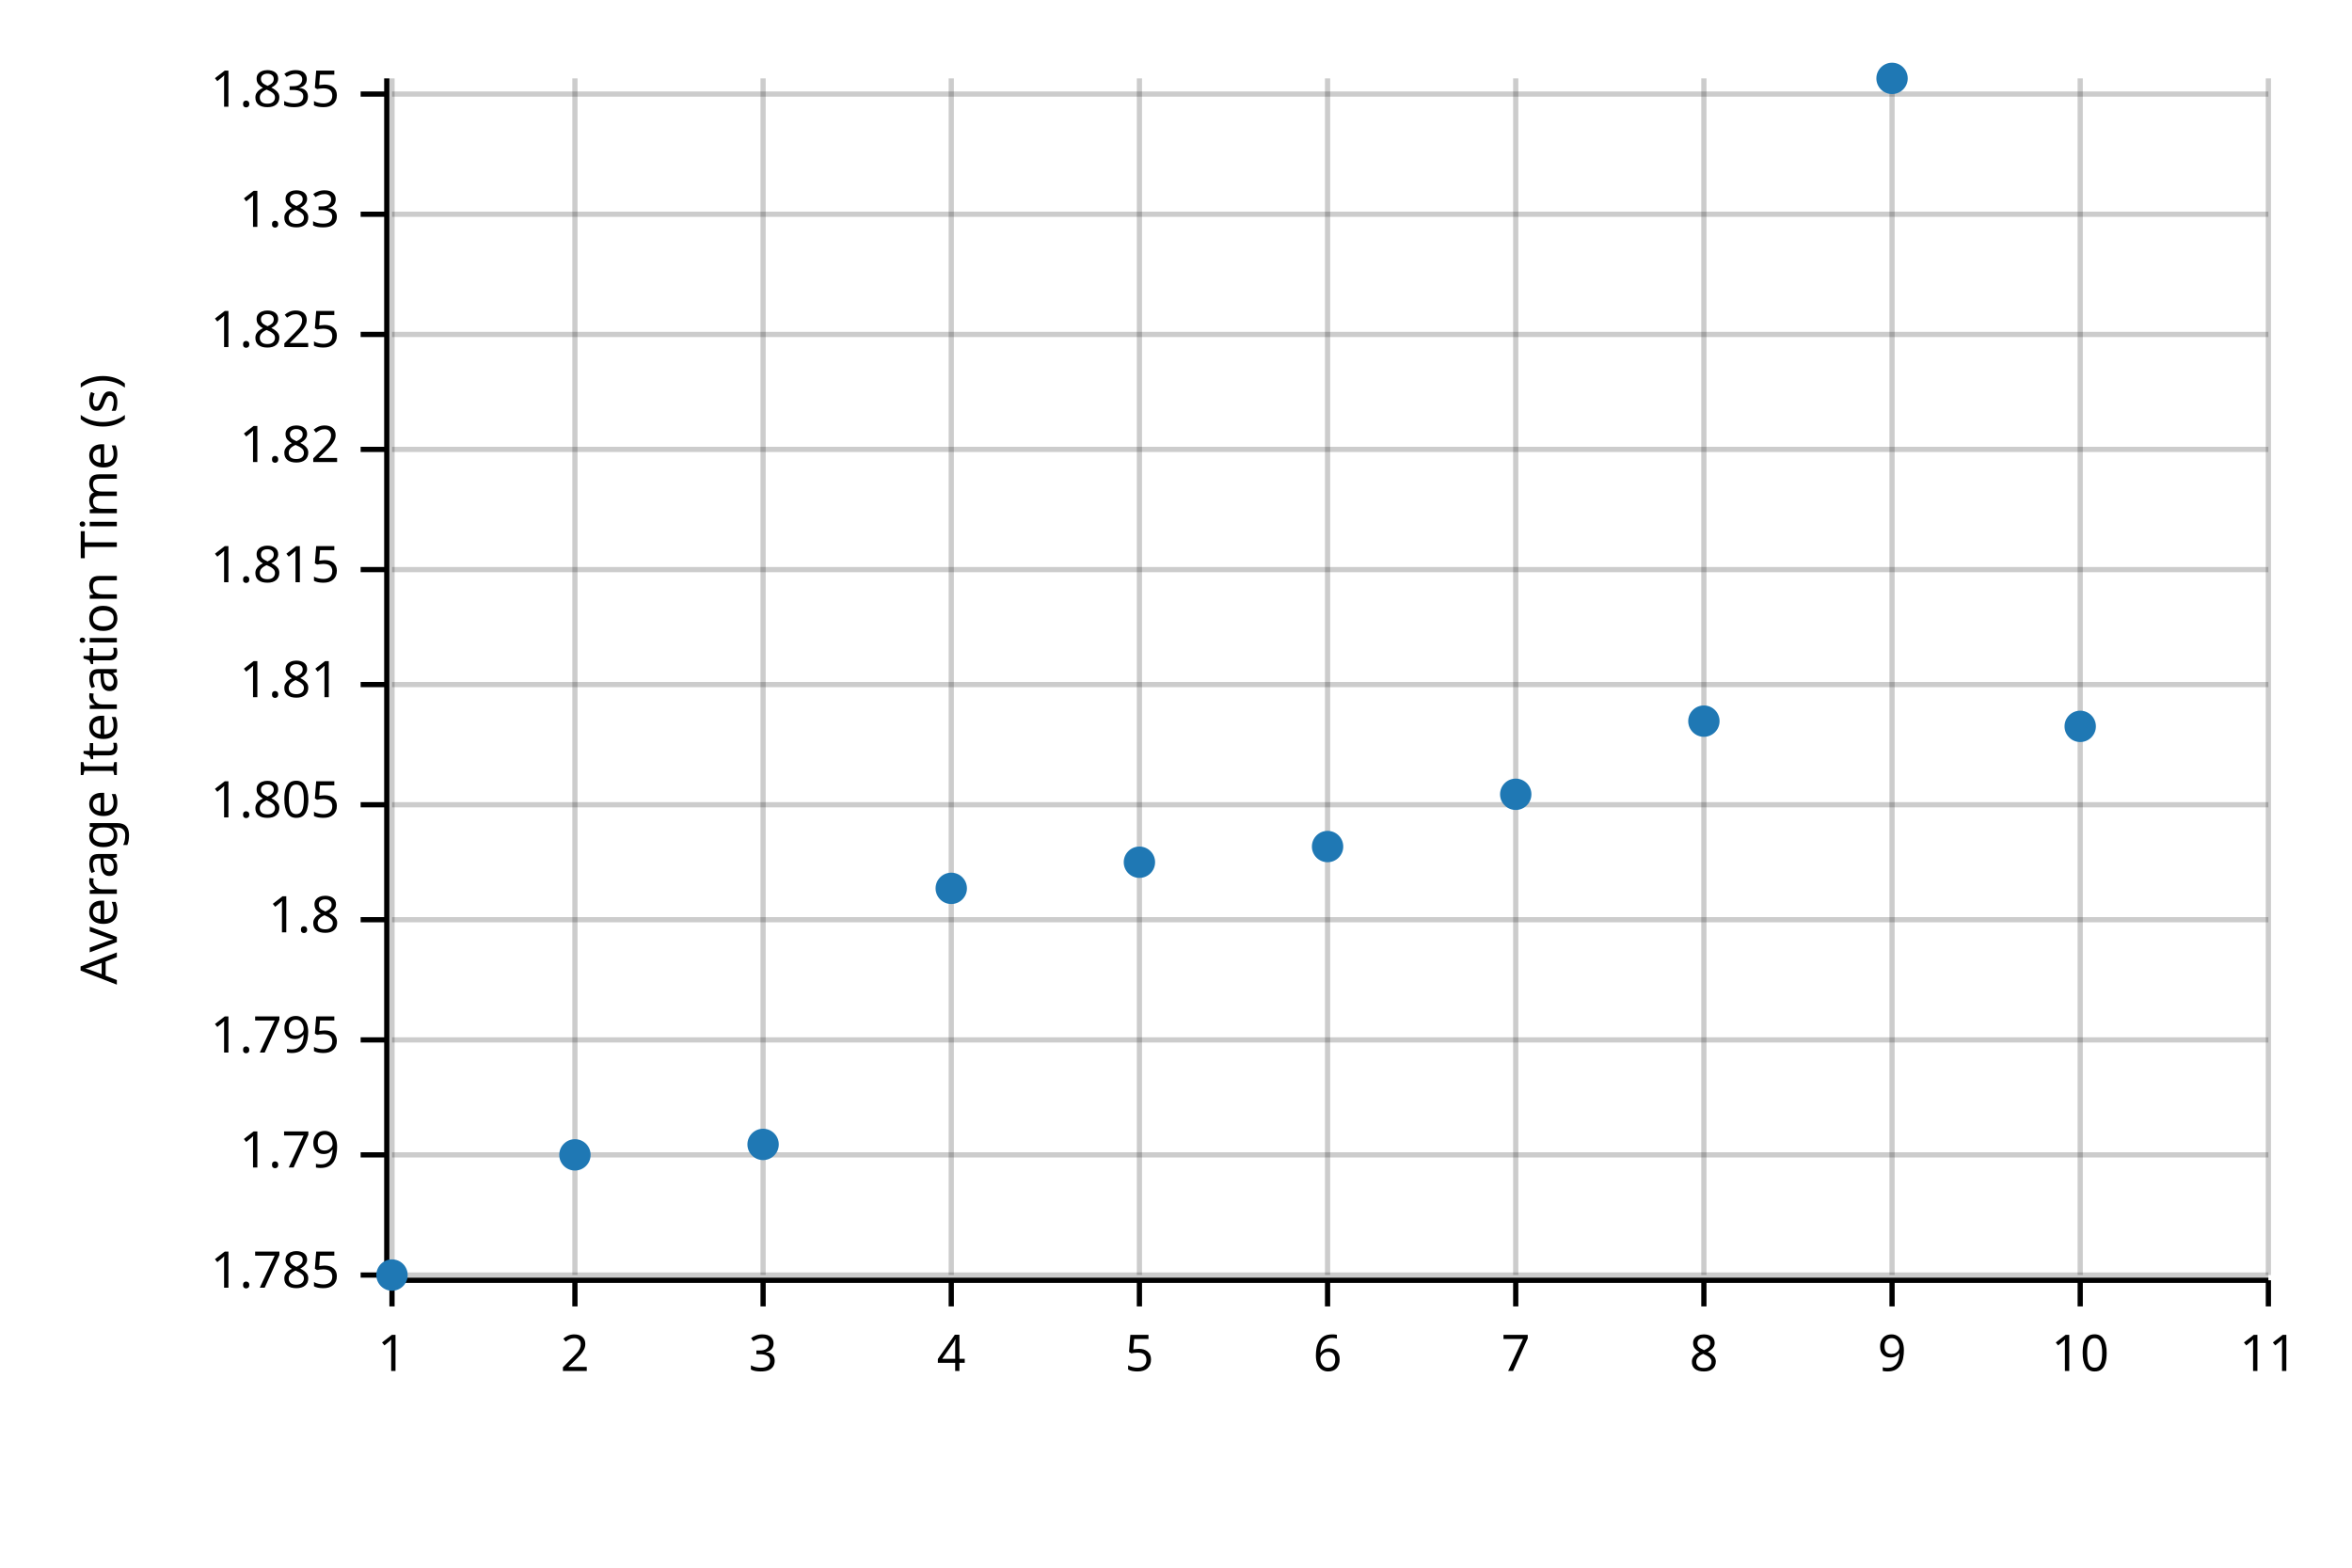
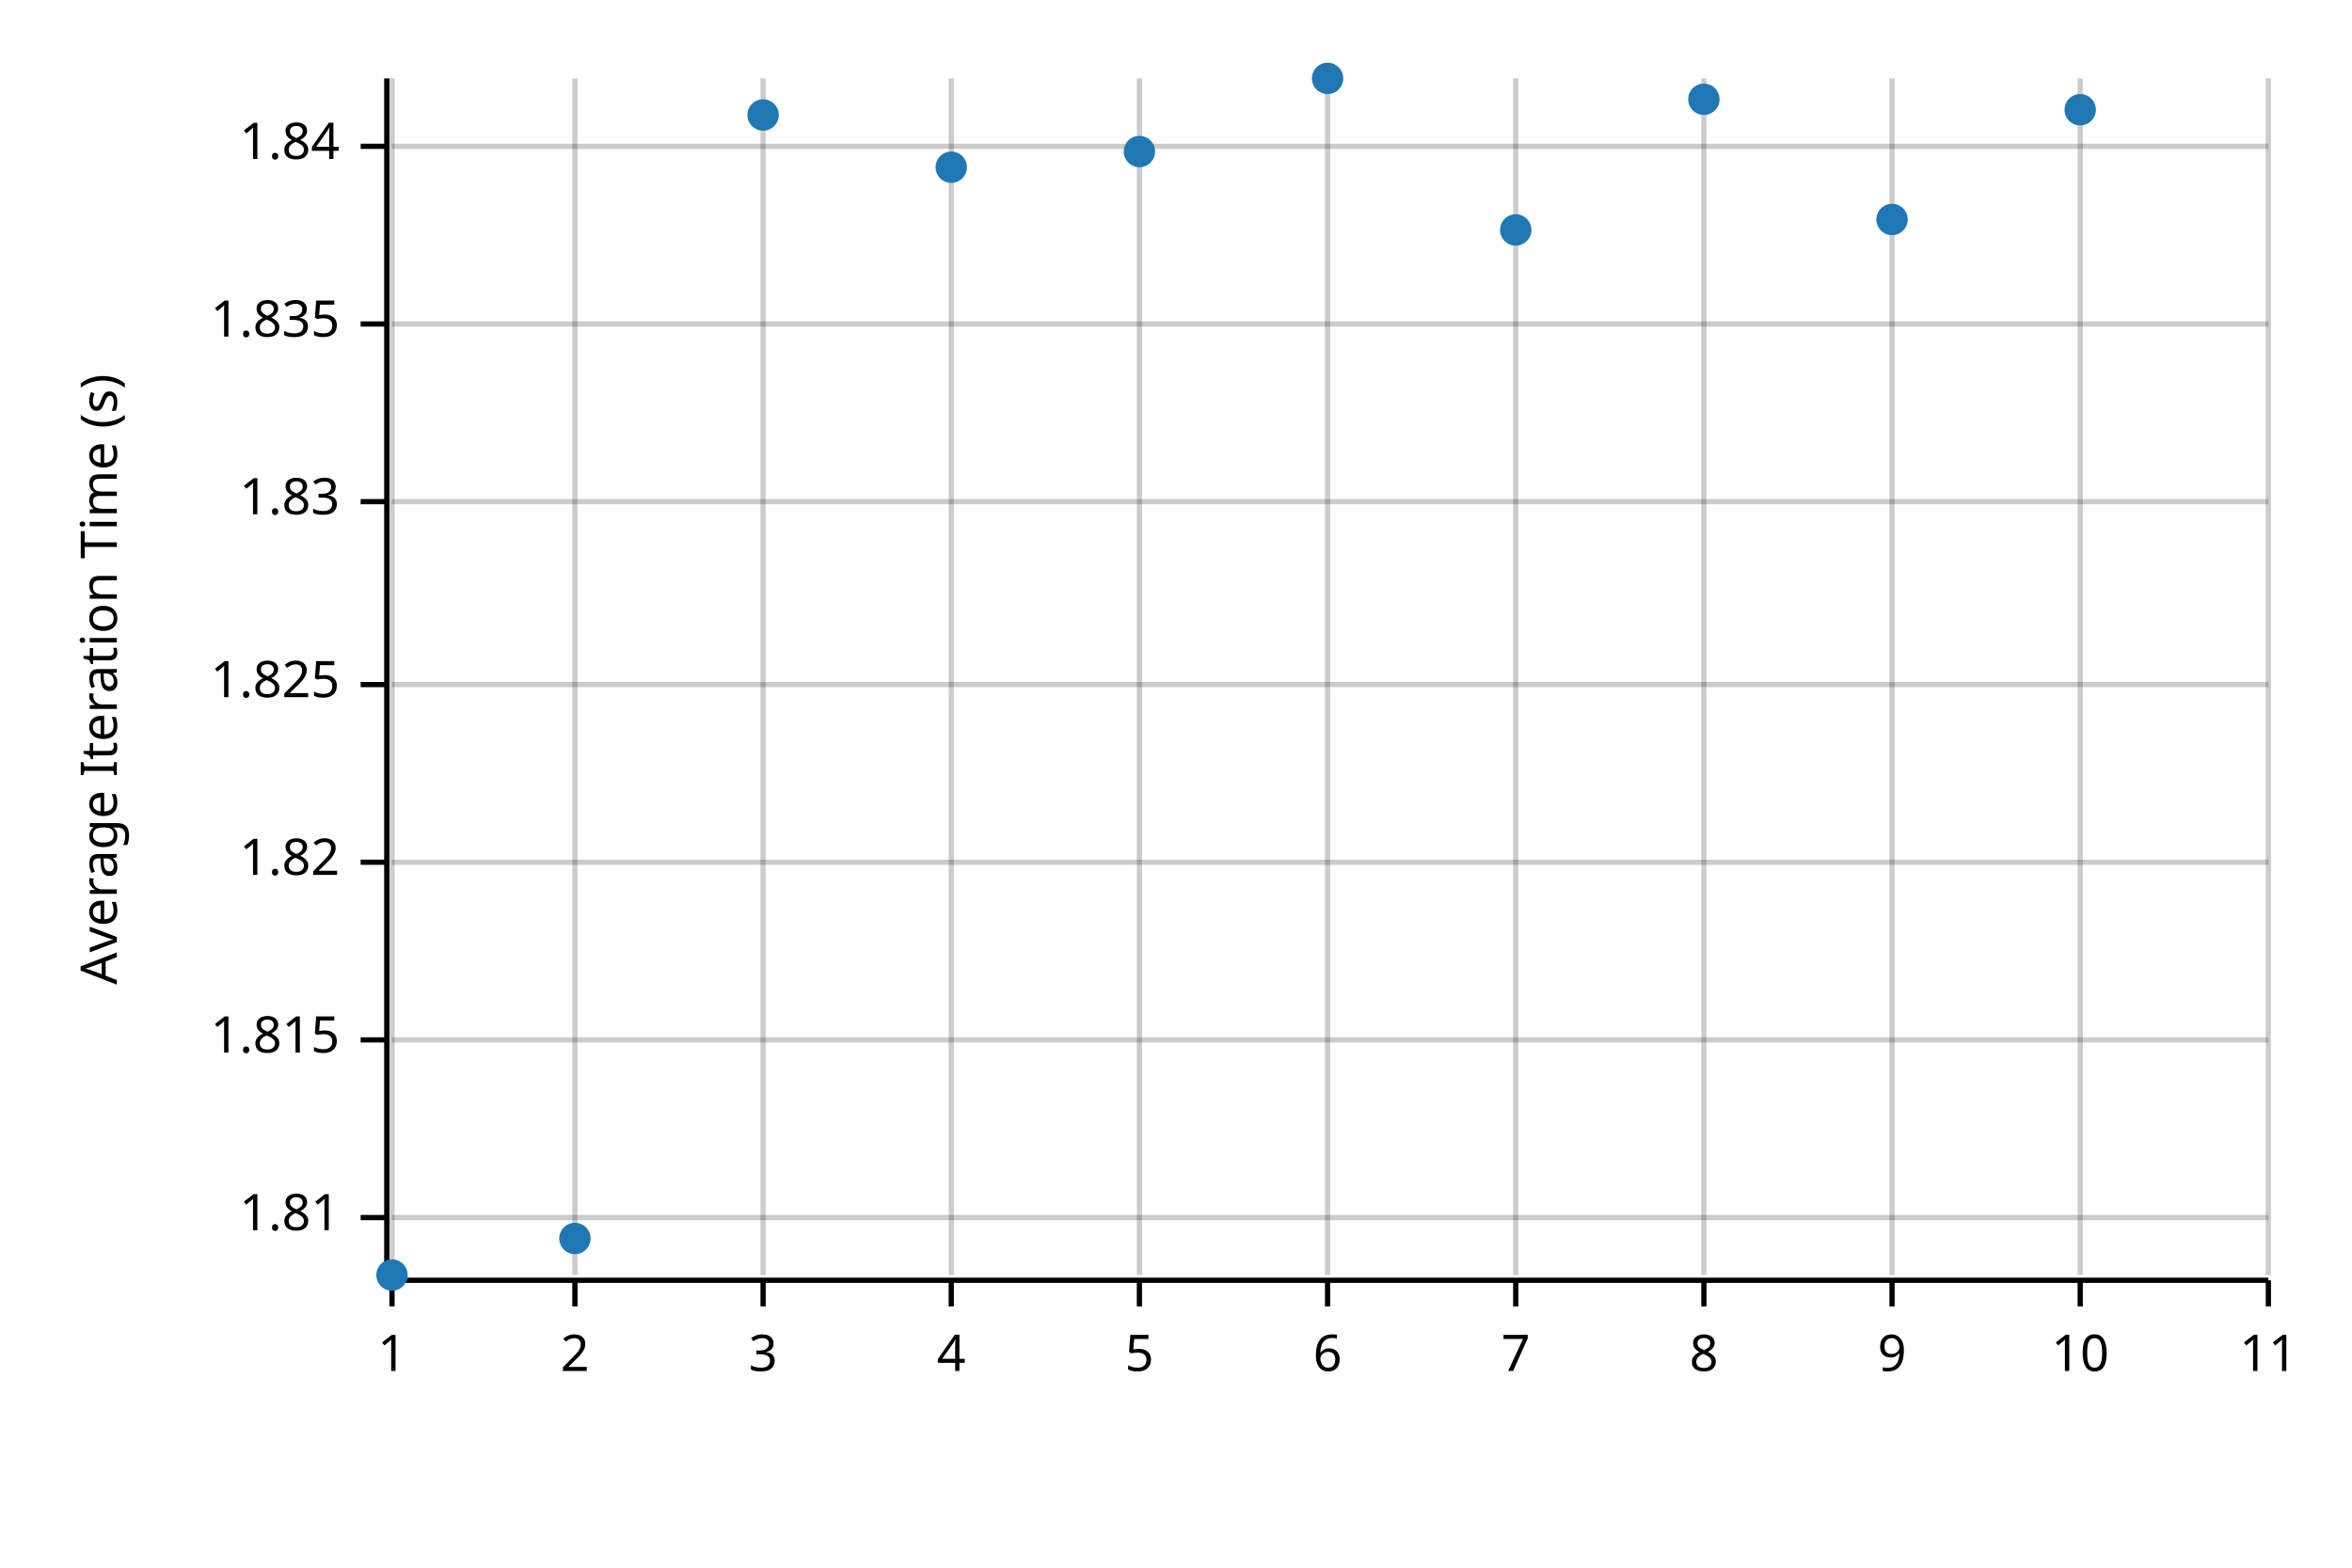
<svg xmlns="http://www.w3.org/2000/svg" width="450" height="300" viewBox="0 0 450 300">
  <text x="15" y="130" dy="0.76em" text-anchor="middle" font-family="sans-serif" font-size="9.677" opacity="1" fill="#000000" transform="rotate(270, 15, 130)">
Average Iteration Time (s)
</text>
  <line opacity="0.2" stroke="#000000" stroke-width="1" x1="75" y1="244" x2="75" y2="15" />
  <line opacity="0.2" stroke="#000000" stroke-width="1" x1="110" y1="244" x2="110" y2="15" />
  <line opacity="0.2" stroke="#000000" stroke-width="1" x1="146" y1="244" x2="146" y2="15" />
  <line opacity="0.2" stroke="#000000" stroke-width="1" x1="182" y1="244" x2="182" y2="15" />
  <line opacity="0.2" stroke="#000000" stroke-width="1" x1="218" y1="244" x2="218" y2="15" />
  <line opacity="0.2" stroke="#000000" stroke-width="1" x1="254" y1="244" x2="254" y2="15" />
  <line opacity="0.2" stroke="#000000" stroke-width="1" x1="290" y1="244" x2="290" y2="15" />
  <line opacity="0.2" stroke="#000000" stroke-width="1" x1="326" y1="244" x2="326" y2="15" />
  <line opacity="0.2" stroke="#000000" stroke-width="1" x1="362" y1="244" x2="362" y2="15" />
  <line opacity="0.2" stroke="#000000" stroke-width="1" x1="398" y1="244" x2="398" y2="15" />
  <line opacity="0.2" stroke="#000000" stroke-width="1" x1="434" y1="244" x2="434" y2="15" />
-   <line opacity="0.2" stroke="#000000" stroke-width="1" x1="75" y1="244" x2="434" y2="244" />
-   <line opacity="0.2" stroke="#000000" stroke-width="1" x1="75" y1="221" x2="434" y2="221" />
+   <line opacity="0.2" stroke="#000000" stroke-width="1" x1="75" y1="233" x2="434" y2="233" />
  <line opacity="0.2" stroke="#000000" stroke-width="1" x1="75" y1="199" x2="434" y2="199" />
-   <line opacity="0.2" stroke="#000000" stroke-width="1" x1="75" y1="176" x2="434" y2="176" />
-   <line opacity="0.2" stroke="#000000" stroke-width="1" x1="75" y1="154" x2="434" y2="154" />
+   <line opacity="0.2" stroke="#000000" stroke-width="1" x1="75" y1="165" x2="434" y2="165" />
  <line opacity="0.2" stroke="#000000" stroke-width="1" x1="75" y1="131" x2="434" y2="131" />
-   <line opacity="0.2" stroke="#000000" stroke-width="1" x1="75" y1="109" x2="434" y2="109" />
-   <line opacity="0.2" stroke="#000000" stroke-width="1" x1="75" y1="86" x2="434" y2="86" />
-   <line opacity="0.2" stroke="#000000" stroke-width="1" x1="75" y1="64" x2="434" y2="64" />
-   <line opacity="0.2" stroke="#000000" stroke-width="1" x1="75" y1="41" x2="434" y2="41" />
-   <line opacity="0.2" stroke="#000000" stroke-width="1" x1="75" y1="18" x2="434" y2="18" />
+   <line opacity="0.2" stroke="#000000" stroke-width="1" x1="75" y1="96" x2="434" y2="96" />
+   <line opacity="0.2" stroke="#000000" stroke-width="1" x1="75" y1="62" x2="434" y2="62" />
+   <line opacity="0.2" stroke="#000000" stroke-width="1" x1="75" y1="28" x2="434" y2="28" />
  <polyline fill="none" opacity="1" stroke="#000000" stroke-width="1" points="74,15 74,244 " />
-   <text x="65" y="244" dy="0.5ex" text-anchor="end" font-family="sans-serif" font-size="9.677" opacity="1" fill="#000000">
- 1.785
+   <text x="65" y="233" dy="0.5ex" text-anchor="end" font-family="sans-serif" font-size="9.677" opacity="1" fill="#000000">
+ 1.81
</text>
-   <polyline fill="none" opacity="1" stroke="#000000" stroke-width="1" points="69,244 74,244 " />
-   <text x="65" y="221" dy="0.5ex" text-anchor="end" font-family="sans-serif" font-size="9.677" opacity="1" fill="#000000">
- 1.79
- </text>
-   <polyline fill="none" opacity="1" stroke="#000000" stroke-width="1" points="69,221 74,221 " />
+   <polyline fill="none" opacity="1" stroke="#000000" stroke-width="1" points="69,233 74,233 " />
  <text x="65" y="199" dy="0.5ex" text-anchor="end" font-family="sans-serif" font-size="9.677" opacity="1" fill="#000000">
- 1.795
+ 1.815
</text>
  <polyline fill="none" opacity="1" stroke="#000000" stroke-width="1" points="69,199 74,199 " />
-   <text x="65" y="176" dy="0.5ex" text-anchor="end" font-family="sans-serif" font-size="9.677" opacity="1" fill="#000000">
- 1.8
+   <text x="65" y="165" dy="0.5ex" text-anchor="end" font-family="sans-serif" font-size="9.677" opacity="1" fill="#000000">
+ 1.82
</text>
-   <polyline fill="none" opacity="1" stroke="#000000" stroke-width="1" points="69,176 74,176 " />
-   <text x="65" y="154" dy="0.5ex" text-anchor="end" font-family="sans-serif" font-size="9.677" opacity="1" fill="#000000">
- 1.805
- </text>
-   <polyline fill="none" opacity="1" stroke="#000000" stroke-width="1" points="69,154 74,154 " />
+   <polyline fill="none" opacity="1" stroke="#000000" stroke-width="1" points="69,165 74,165 " />
  <text x="65" y="131" dy="0.5ex" text-anchor="end" font-family="sans-serif" font-size="9.677" opacity="1" fill="#000000">
- 1.81
+ 1.825
</text>
  <polyline fill="none" opacity="1" stroke="#000000" stroke-width="1" points="69,131 74,131 " />
-   <text x="65" y="109" dy="0.5ex" text-anchor="end" font-family="sans-serif" font-size="9.677" opacity="1" fill="#000000">
- 1.815
- </text>
-   <polyline fill="none" opacity="1" stroke="#000000" stroke-width="1" points="69,109 74,109 " />
-   <text x="65" y="86" dy="0.5ex" text-anchor="end" font-family="sans-serif" font-size="9.677" opacity="1" fill="#000000">
- 1.82
- </text>
-   <polyline fill="none" opacity="1" stroke="#000000" stroke-width="1" points="69,86 74,86 " />
-   <text x="65" y="64" dy="0.5ex" text-anchor="end" font-family="sans-serif" font-size="9.677" opacity="1" fill="#000000">
- 1.825
- </text>
-   <polyline fill="none" opacity="1" stroke="#000000" stroke-width="1" points="69,64 74,64 " />
-   <text x="65" y="41" dy="0.5ex" text-anchor="end" font-family="sans-serif" font-size="9.677" opacity="1" fill="#000000">
+   <text x="65" y="96" dy="0.5ex" text-anchor="end" font-family="sans-serif" font-size="9.677" opacity="1" fill="#000000">
1.83
</text>
-   <polyline fill="none" opacity="1" stroke="#000000" stroke-width="1" points="69,41 74,41 " />
-   <text x="65" y="18" dy="0.5ex" text-anchor="end" font-family="sans-serif" font-size="9.677" opacity="1" fill="#000000">
+   <polyline fill="none" opacity="1" stroke="#000000" stroke-width="1" points="69,96 74,96 " />
+   <text x="65" y="62" dy="0.5ex" text-anchor="end" font-family="sans-serif" font-size="9.677" opacity="1" fill="#000000">
1.835
</text>
-   <polyline fill="none" opacity="1" stroke="#000000" stroke-width="1" points="69,18 74,18 " />
+   <polyline fill="none" opacity="1" stroke="#000000" stroke-width="1" points="69,62 74,62 " />
+   <text x="65" y="28" dy="0.5ex" text-anchor="end" font-family="sans-serif" font-size="9.677" opacity="1" fill="#000000">
+ 1.84
+ </text>
+   <polyline fill="none" opacity="1" stroke="#000000" stroke-width="1" points="69,28 74,28 " />
  <polyline fill="none" opacity="1" stroke="#000000" stroke-width="1" points="75,245 434,245 " />
  <text x="75" y="255" dy="0.76em" text-anchor="middle" font-family="sans-serif" font-size="9.677" opacity="1" fill="#000000">
1
</text>
  <polyline fill="none" opacity="1" stroke="#000000" stroke-width="1" points="75,245 75,250 " />
  <text x="110" y="255" dy="0.76em" text-anchor="middle" font-family="sans-serif" font-size="9.677" opacity="1" fill="#000000">
2
</text>
  <polyline fill="none" opacity="1" stroke="#000000" stroke-width="1" points="110,245 110,250 " />
  <text x="146" y="255" dy="0.76em" text-anchor="middle" font-family="sans-serif" font-size="9.677" opacity="1" fill="#000000">
3
</text>
  <polyline fill="none" opacity="1" stroke="#000000" stroke-width="1" points="146,245 146,250 " />
  <text x="182" y="255" dy="0.76em" text-anchor="middle" font-family="sans-serif" font-size="9.677" opacity="1" fill="#000000">
4
</text>
  <polyline fill="none" opacity="1" stroke="#000000" stroke-width="1" points="182,245 182,250 " />
  <text x="218" y="255" dy="0.76em" text-anchor="middle" font-family="sans-serif" font-size="9.677" opacity="1" fill="#000000">
5
</text>
  <polyline fill="none" opacity="1" stroke="#000000" stroke-width="1" points="218,245 218,250 " />
  <text x="254" y="255" dy="0.76em" text-anchor="middle" font-family="sans-serif" font-size="9.677" opacity="1" fill="#000000">
6
</text>
  <polyline fill="none" opacity="1" stroke="#000000" stroke-width="1" points="254,245 254,250 " />
  <text x="290" y="255" dy="0.76em" text-anchor="middle" font-family="sans-serif" font-size="9.677" opacity="1" fill="#000000">
7
</text>
  <polyline fill="none" opacity="1" stroke="#000000" stroke-width="1" points="290,245 290,250 " />
  <text x="326" y="255" dy="0.76em" text-anchor="middle" font-family="sans-serif" font-size="9.677" opacity="1" fill="#000000">
8
</text>
  <polyline fill="none" opacity="1" stroke="#000000" stroke-width="1" points="326,245 326,250 " />
  <text x="362" y="255" dy="0.76em" text-anchor="middle" font-family="sans-serif" font-size="9.677" opacity="1" fill="#000000">
9
</text>
  <polyline fill="none" opacity="1" stroke="#000000" stroke-width="1" points="362,245 362,250 " />
  <text x="398" y="255" dy="0.76em" text-anchor="middle" font-family="sans-serif" font-size="9.677" opacity="1" fill="#000000">
10
</text>
  <polyline fill="none" opacity="1" stroke="#000000" stroke-width="1" points="398,245 398,250 " />
  <text x="434" y="255" dy="0.76em" text-anchor="middle" font-family="sans-serif" font-size="9.677" opacity="1" fill="#000000">
11
</text>
  <polyline fill="none" opacity="1" stroke="#000000" stroke-width="1" points="434,245 434,250 " />
  <circle cx="75" cy="244" r="3" opacity="1" fill="#1F78B4" stroke="none" stroke-width="1" />
-   <circle cx="110" cy="221" r="3" opacity="1" fill="#1F78B4" stroke="none" stroke-width="1" />
-   <circle cx="146" cy="219" r="3" opacity="1" fill="#1F78B4" stroke="none" stroke-width="1" />
-   <circle cx="182" cy="170" r="3" opacity="1" fill="#1F78B4" stroke="none" stroke-width="1" />
-   <circle cx="218" cy="165" r="3" opacity="1" fill="#1F78B4" stroke="none" stroke-width="1" />
-   <circle cx="254" cy="162" r="3" opacity="1" fill="#1F78B4" stroke="none" stroke-width="1" />
-   <circle cx="290" cy="152" r="3" opacity="1" fill="#1F78B4" stroke="none" stroke-width="1" />
-   <circle cx="326" cy="138" r="3" opacity="1" fill="#1F78B4" stroke="none" stroke-width="1" />
-   <circle cx="362" cy="15" r="3" opacity="1" fill="#1F78B4" stroke="none" stroke-width="1" />
-   <circle cx="398" cy="139" r="3" opacity="1" fill="#1F78B4" stroke="none" stroke-width="1" />
+   <circle cx="110" cy="237" r="3" opacity="1" fill="#1F78B4" stroke="none" stroke-width="1" />
+   <circle cx="146" cy="22" r="3" opacity="1" fill="#1F78B4" stroke="none" stroke-width="1" />
+   <circle cx="182" cy="32" r="3" opacity="1" fill="#1F78B4" stroke="none" stroke-width="1" />
+   <circle cx="218" cy="29" r="3" opacity="1" fill="#1F78B4" stroke="none" stroke-width="1" />
+   <circle cx="254" cy="15" r="3" opacity="1" fill="#1F78B4" stroke="none" stroke-width="1" />
+   <circle cx="290" cy="44" r="3" opacity="1" fill="#1F78B4" stroke="none" stroke-width="1" />
+   <circle cx="326" cy="19" r="3" opacity="1" fill="#1F78B4" stroke="none" stroke-width="1" />
+   <circle cx="362" cy="42" r="3" opacity="1" fill="#1F78B4" stroke="none" stroke-width="1" />
+   <circle cx="398" cy="21" r="3" opacity="1" fill="#1F78B4" stroke="none" stroke-width="1" />
</svg>
